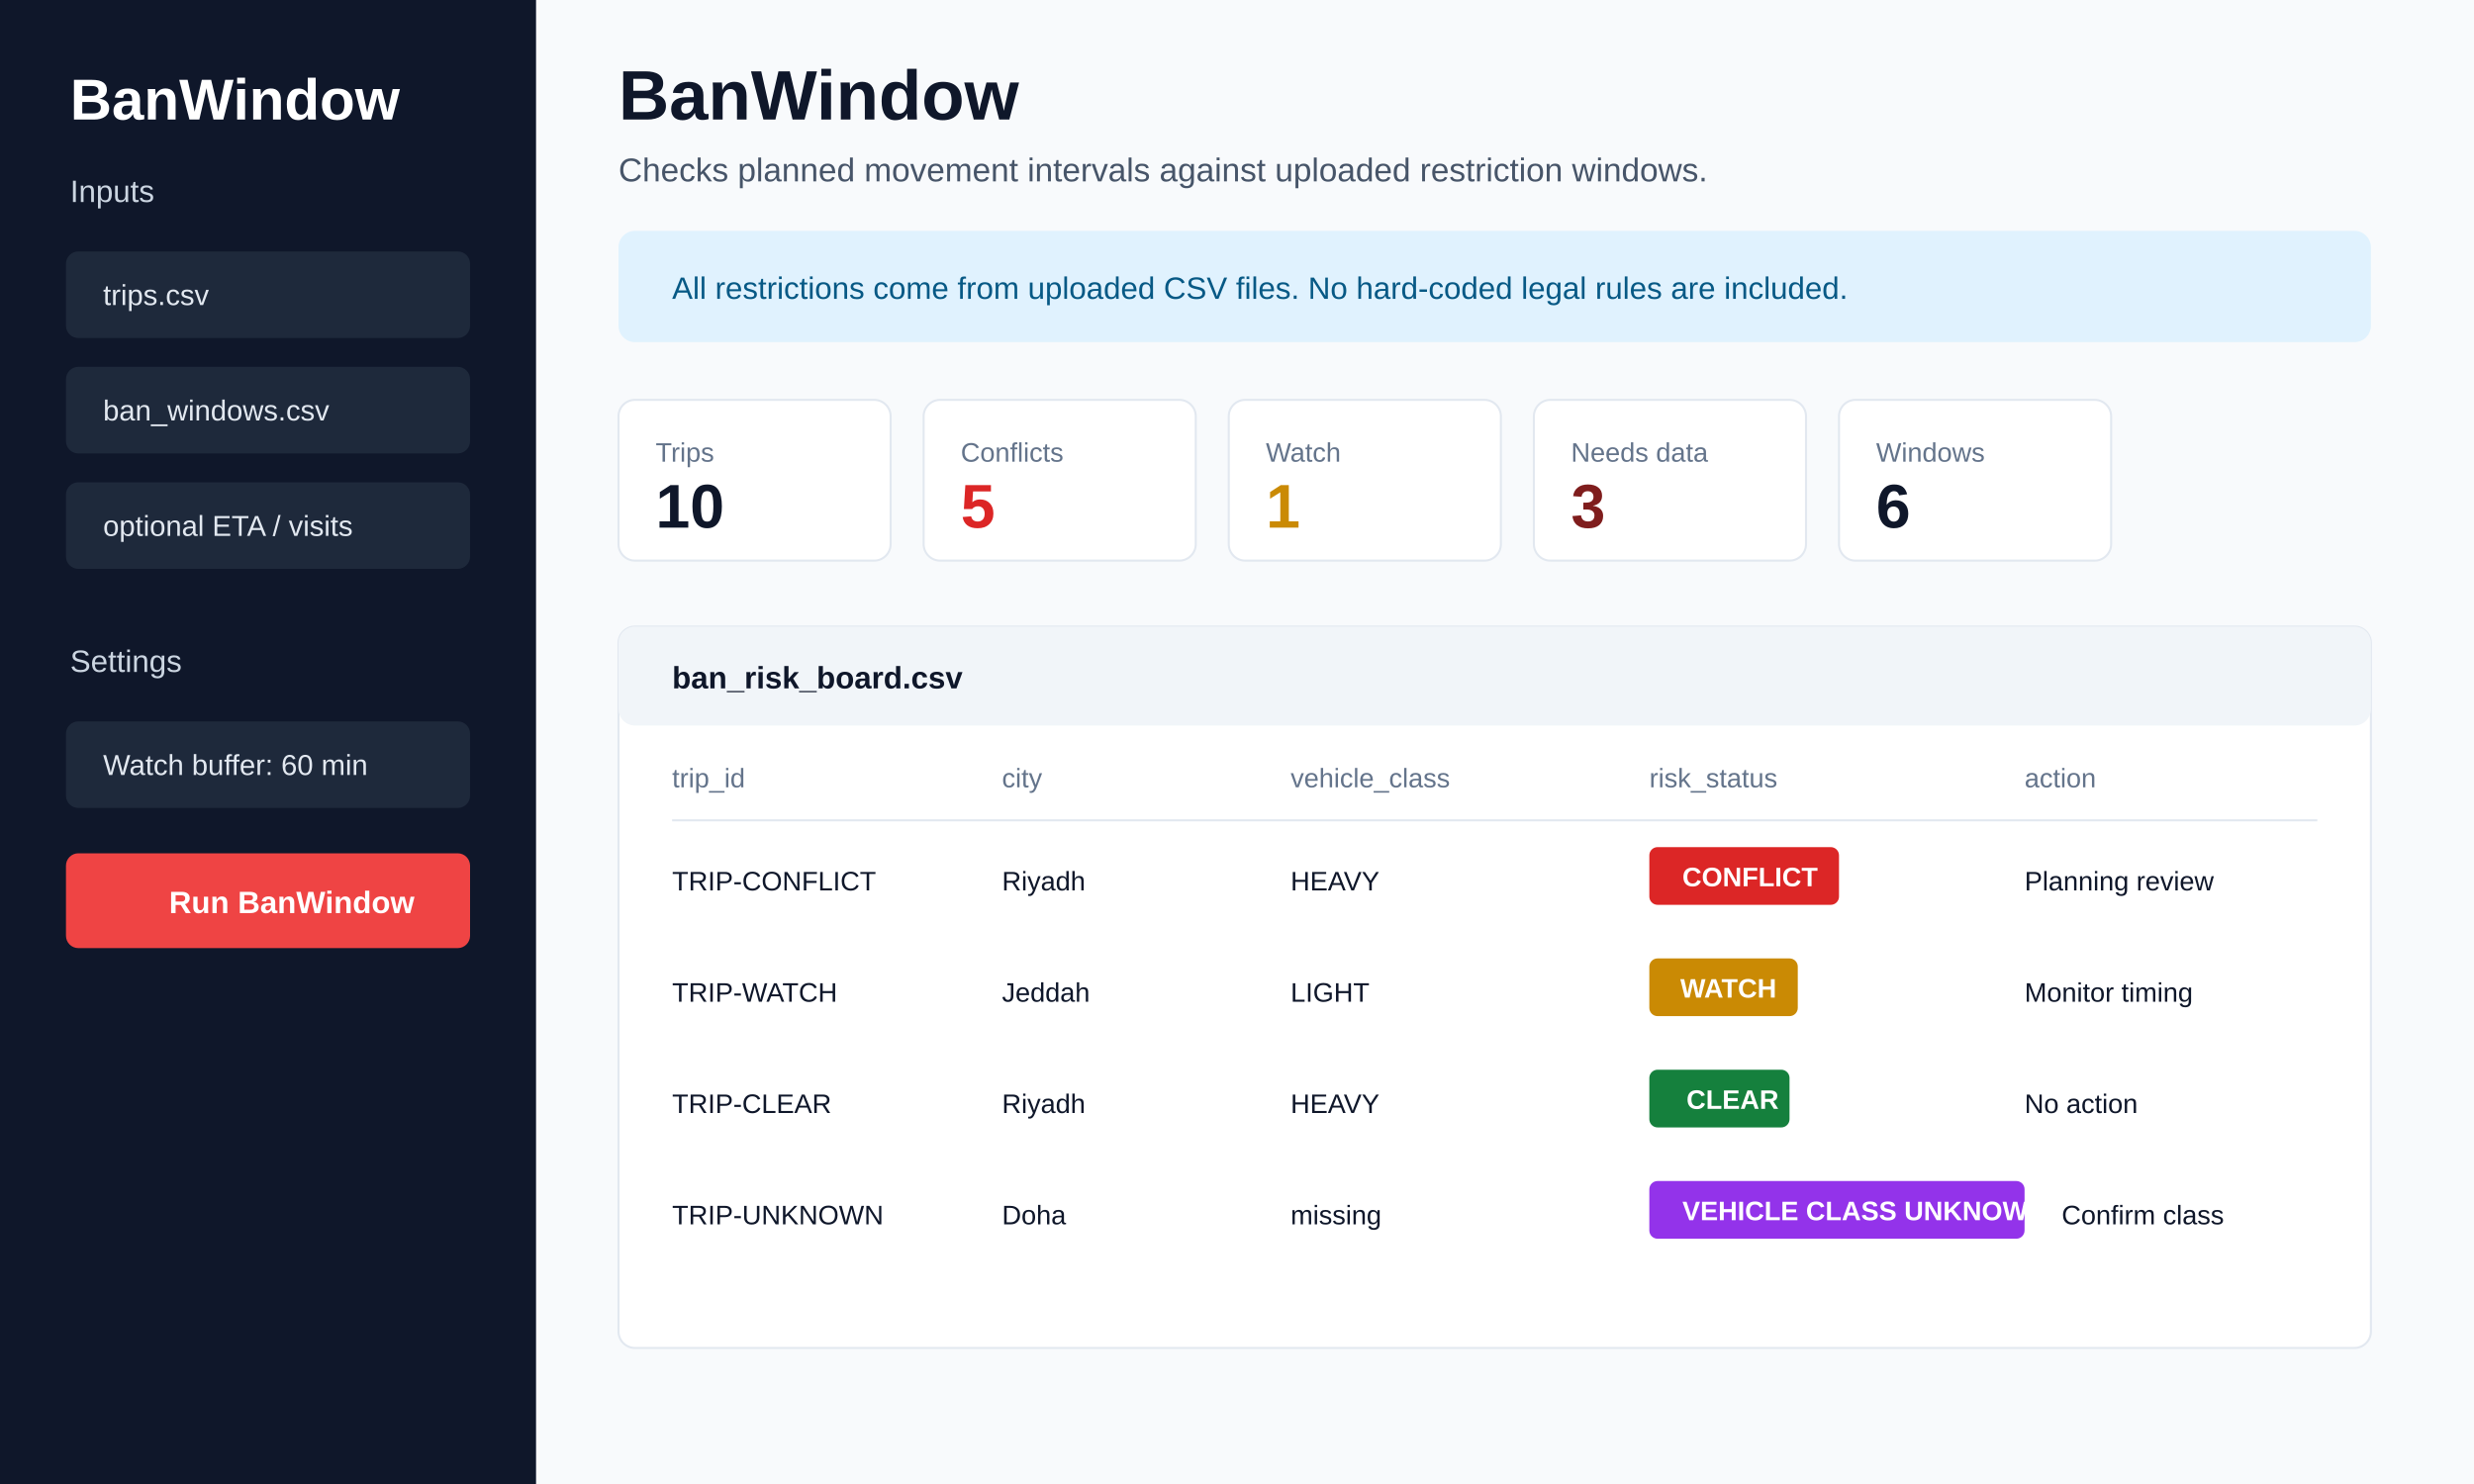
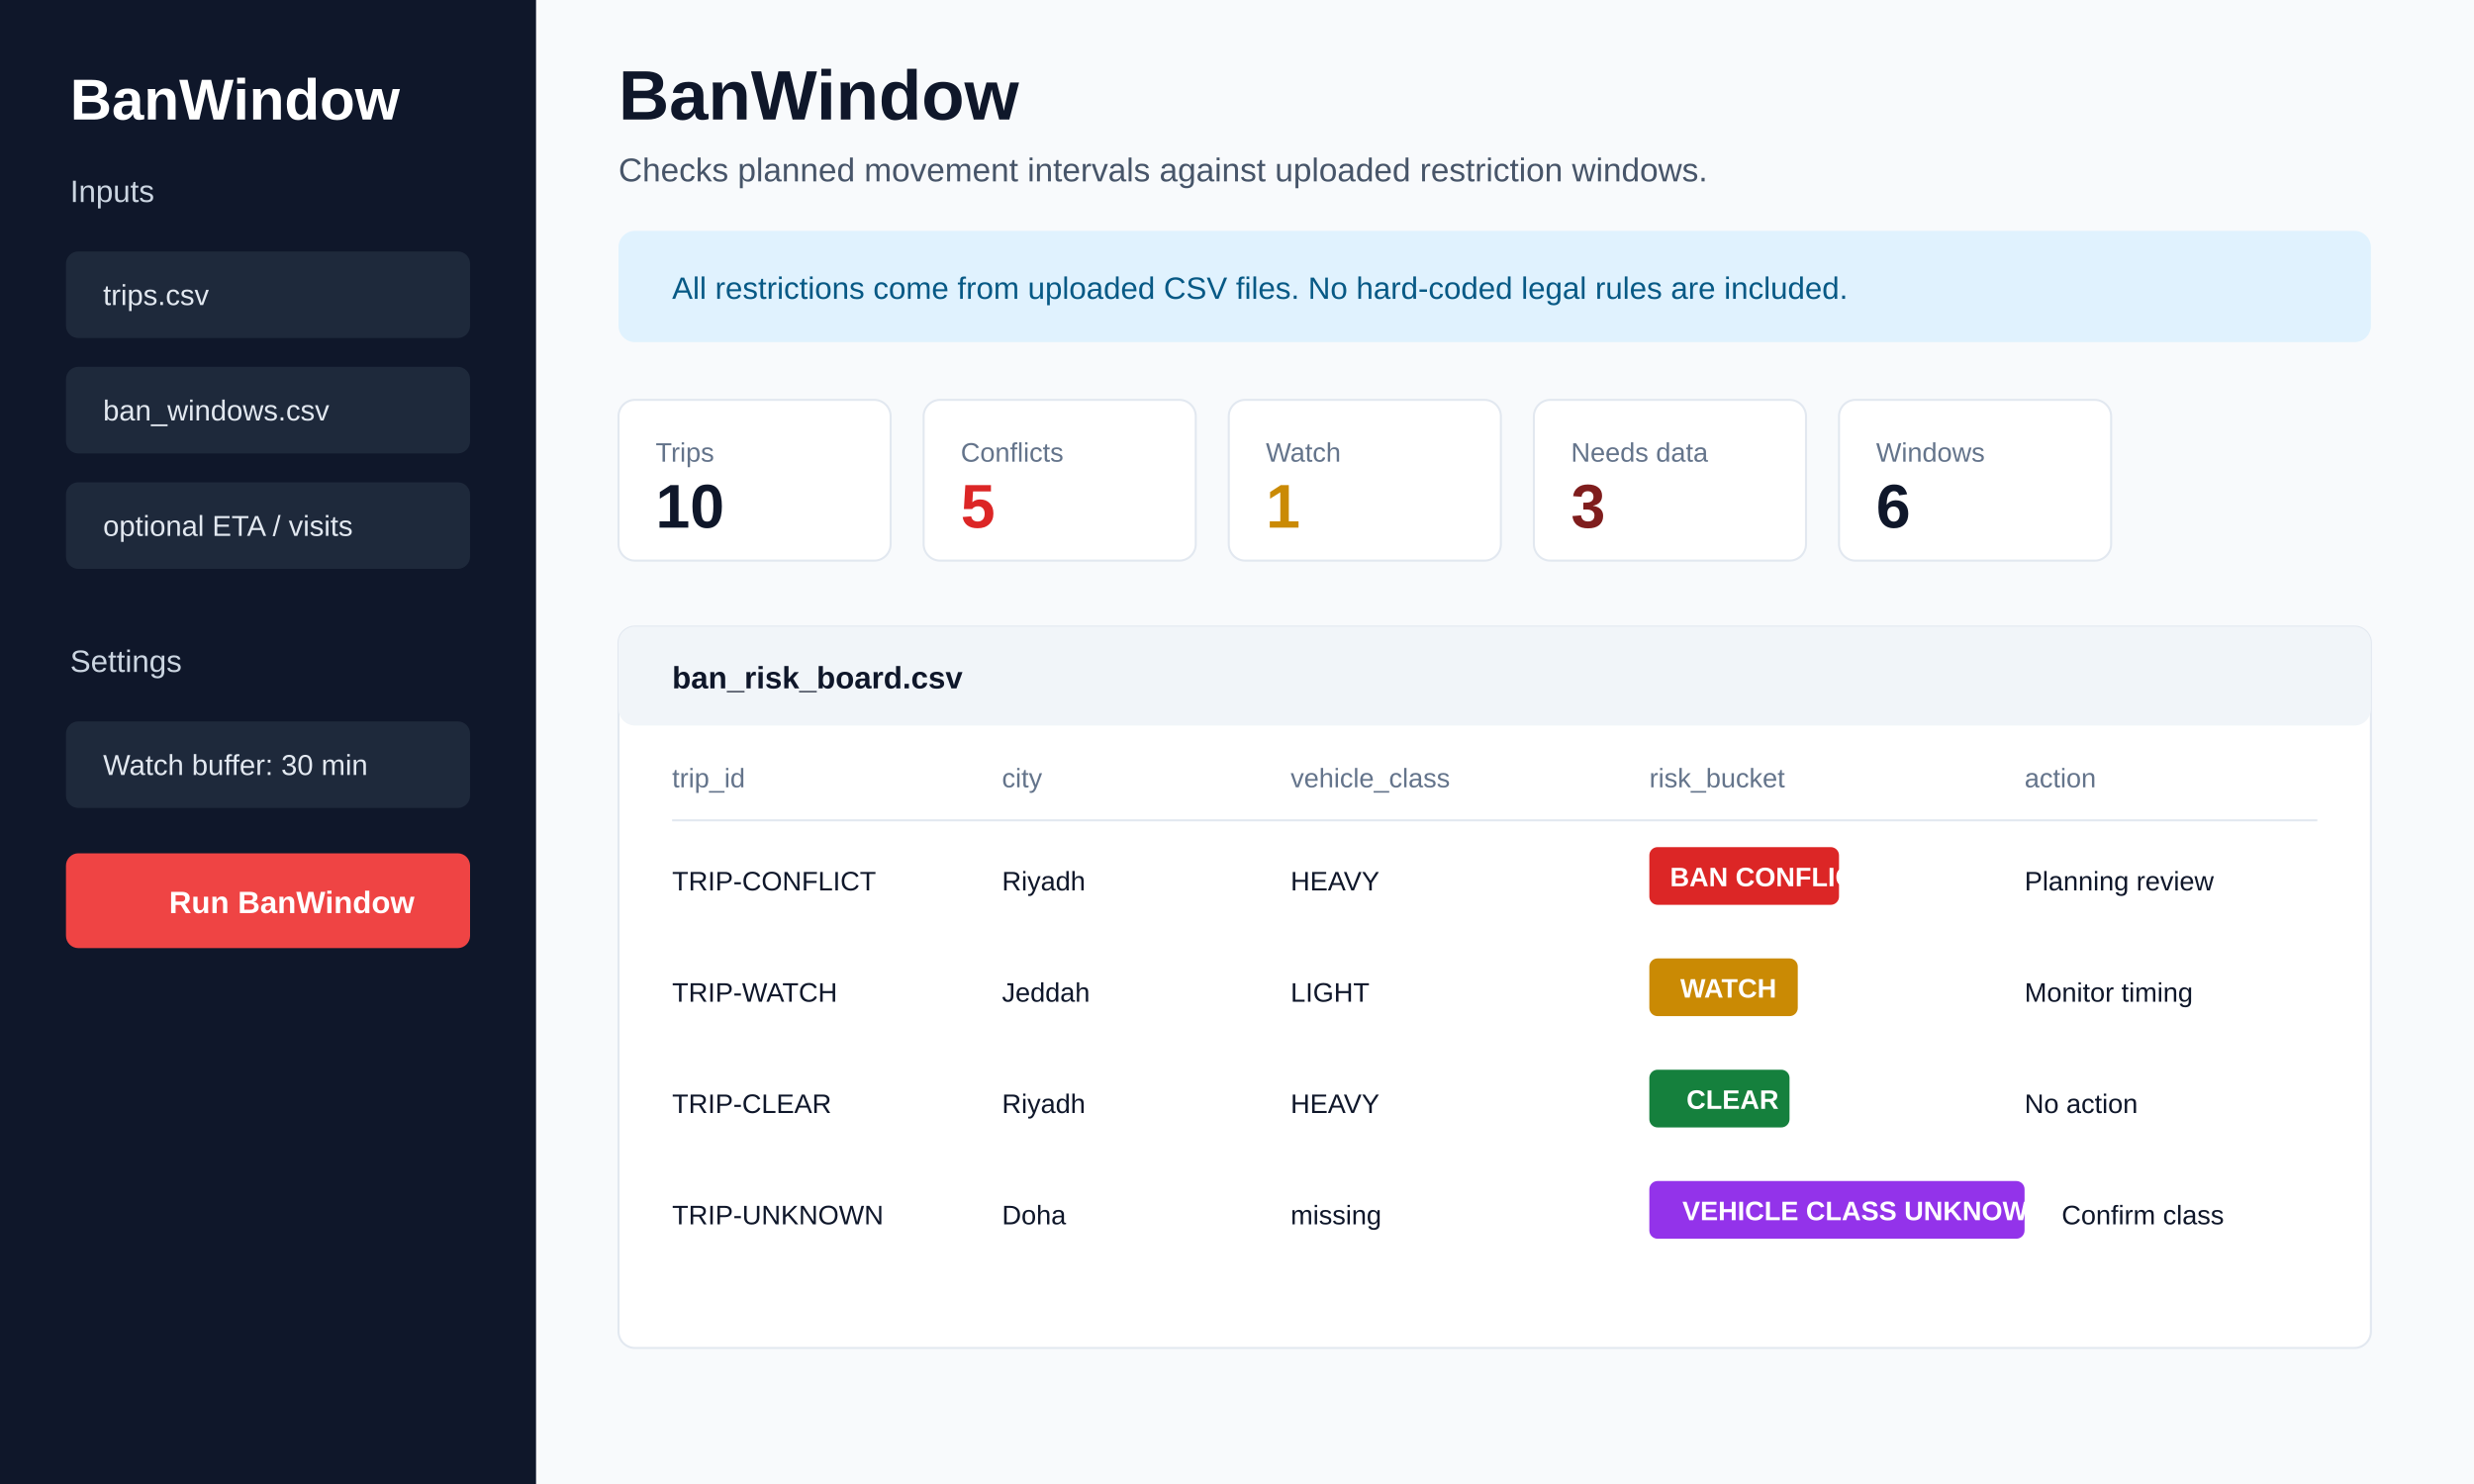
<svg xmlns="http://www.w3.org/2000/svg" width="1200" height="720" viewBox="0 0 1200 720" role="img" aria-labelledby="title desc">
  <rect width="1200" height="720" fill="#f8fafc" />
  <rect x="0" y="0" width="260" height="720" fill="#0f172a" />
  <text x="34" y="58" font-family="Arial, sans-serif" font-size="28" font-weight="700" fill="#ffffff">BanWindow</text>
  <text x="34" y="98" font-family="Arial, sans-serif" font-size="15" fill="#cbd5e1">Inputs</text>
  <rect x="32" y="122" width="196" height="42" rx="6" fill="#1e293b" />
  <text x="50" y="148" font-family="Arial, sans-serif" font-size="14" fill="#e2e8f0">trips.csv</text>
  <rect x="32" y="178" width="196" height="42" rx="6" fill="#1e293b" />
  <text x="50" y="204" font-family="Arial, sans-serif" font-size="14" fill="#e2e8f0">ban_windows.csv</text>
  <rect x="32" y="234" width="196" height="42" rx="6" fill="#1e293b" />
  <text x="50" y="260" font-family="Arial, sans-serif" font-size="14" fill="#e2e8f0">optional ETA / visits</text>
  <text x="34" y="326" font-family="Arial, sans-serif" font-size="15" fill="#cbd5e1">Settings</text>
  <rect x="32" y="350" width="196" height="42" rx="6" fill="#1e293b" />
-   <text x="50" y="376" font-family="Arial, sans-serif" font-size="14" fill="#e2e8f0">Watch buffer: 60 min</text>
+   <text x="50" y="376" font-family="Arial, sans-serif" font-size="14" fill="#e2e8f0">Watch buffer: 30 min</text>
  <rect x="32" y="414" width="196" height="46" rx="6" fill="#ef4444" />
  <text x="82" y="443" font-family="Arial, sans-serif" font-size="15" font-weight="700" fill="#ffffff">Run BanWindow</text>
  <text x="300" y="58" font-family="Arial, sans-serif" font-size="34" font-weight="700" fill="#0f172a">BanWindow</text>
  <text x="300" y="88" font-family="Arial, sans-serif" font-size="16" fill="#475569">Checks planned movement intervals against uploaded restriction windows.</text>
  <rect x="300" y="112" width="850" height="54" rx="8" fill="#e0f2fe" />
  <text x="326" y="145" font-family="Arial, sans-serif" font-size="15" fill="#075985">All restrictions come from uploaded CSV files. No hard-coded legal rules are included.</text>
  <g font-family="Arial, sans-serif">
    <rect x="300" y="194" width="132" height="78" rx="8" fill="#ffffff" stroke="#e2e8f0" />
    <text x="318" y="224" font-size="13" fill="#64748b">Trips</text>
    <text x="318" y="256" font-size="30" font-weight="700" fill="#0f172a">10</text>
    <rect x="448" y="194" width="132" height="78" rx="8" fill="#ffffff" stroke="#e2e8f0" />
    <text x="466" y="224" font-size="13" fill="#64748b">Conflicts</text>
    <text x="466" y="256" font-size="30" font-weight="700" fill="#dc2626">5</text>
    <rect x="596" y="194" width="132" height="78" rx="8" fill="#ffffff" stroke="#e2e8f0" />
    <text x="614" y="224" font-size="13" fill="#64748b">Watch</text>
    <text x="614" y="256" font-size="30" font-weight="700" fill="#ca8a04">1</text>
    <rect x="744" y="194" width="132" height="78" rx="8" fill="#ffffff" stroke="#e2e8f0" />
    <text x="762" y="224" font-size="13" fill="#64748b">Needs data</text>
    <text x="762" y="256" font-size="30" font-weight="700" fill="#7f1d1d">3</text>
    <rect x="892" y="194" width="132" height="78" rx="8" fill="#ffffff" stroke="#e2e8f0" />
    <text x="910" y="224" font-size="13" fill="#64748b">Windows</text>
    <text x="910" y="256" font-size="30" font-weight="700" fill="#0f172a">6</text>
  </g>
  <rect x="300" y="304" width="850" height="350" rx="8" fill="#ffffff" stroke="#e2e8f0" />
  <rect x="300" y="304" width="850" height="48" rx="8" fill="#f1f5f9" />
  <text x="326" y="334" font-family="Arial, sans-serif" font-size="15" font-weight="700" fill="#0f172a">ban_risk_board.csv</text>
  <g font-family="Arial, sans-serif" font-size="13">
    <text x="326" y="382" fill="#64748b">trip_id</text>
    <text x="486" y="382" fill="#64748b">city</text>
    <text x="626" y="382" fill="#64748b">vehicle_class</text>
-     <text x="800" y="382" fill="#64748b">risk_status</text>
+     <text x="800" y="382" fill="#64748b">risk_bucket</text>
    <text x="982" y="382" fill="#64748b">action</text>
    <line x1="326" y1="398" x2="1124" y2="398" stroke="#e2e8f0" />
    <text x="326" y="432" fill="#0f172a">TRIP-CONFLICT</text>
    <text x="486" y="432" fill="#0f172a">Riyadh</text>
    <text x="626" y="432" fill="#0f172a">HEAVY</text>
    <rect x="800" y="411" width="92" height="28" rx="4" fill="#dc2626" />
-     <text x="816" y="430" fill="#ffffff" font-weight="700">CONFLICT</text>
+     <text x="810" y="430" fill="#ffffff" font-weight="700">BAN CONFLICT</text>
    <text x="982" y="432" fill="#0f172a">Planning review</text>
    <text x="326" y="486" fill="#0f172a">TRIP-WATCH</text>
    <text x="486" y="486" fill="#0f172a">Jeddah</text>
    <text x="626" y="486" fill="#0f172a">LIGHT</text>
    <rect x="800" y="465" width="72" height="28" rx="4" fill="#ca8a04" />
    <text x="815" y="484" fill="#ffffff" font-weight="700">WATCH</text>
    <text x="982" y="486" fill="#0f172a">Monitor timing</text>
    <text x="326" y="540" fill="#0f172a">TRIP-CLEAR</text>
    <text x="486" y="540" fill="#0f172a">Riyadh</text>
    <text x="626" y="540" fill="#0f172a">HEAVY</text>
    <rect x="800" y="519" width="68" height="28" rx="4" fill="#15803d" />
    <text x="818" y="538" fill="#ffffff" font-weight="700">CLEAR</text>
    <text x="982" y="540" fill="#0f172a">No action</text>
    <text x="326" y="594" fill="#0f172a">TRIP-UNKNOWN</text>
    <text x="486" y="594" fill="#0f172a">Doha</text>
    <text x="626" y="594" fill="#0f172a">missing</text>
    <rect x="800" y="573" width="182" height="28" rx="4" fill="#9333ea" />
    <text x="816" y="592" fill="#ffffff" font-weight="700">VEHICLE CLASS UNKNOWN</text>
    <text x="1000" y="594" fill="#0f172a">Confirm class</text>
  </g>
</svg>
